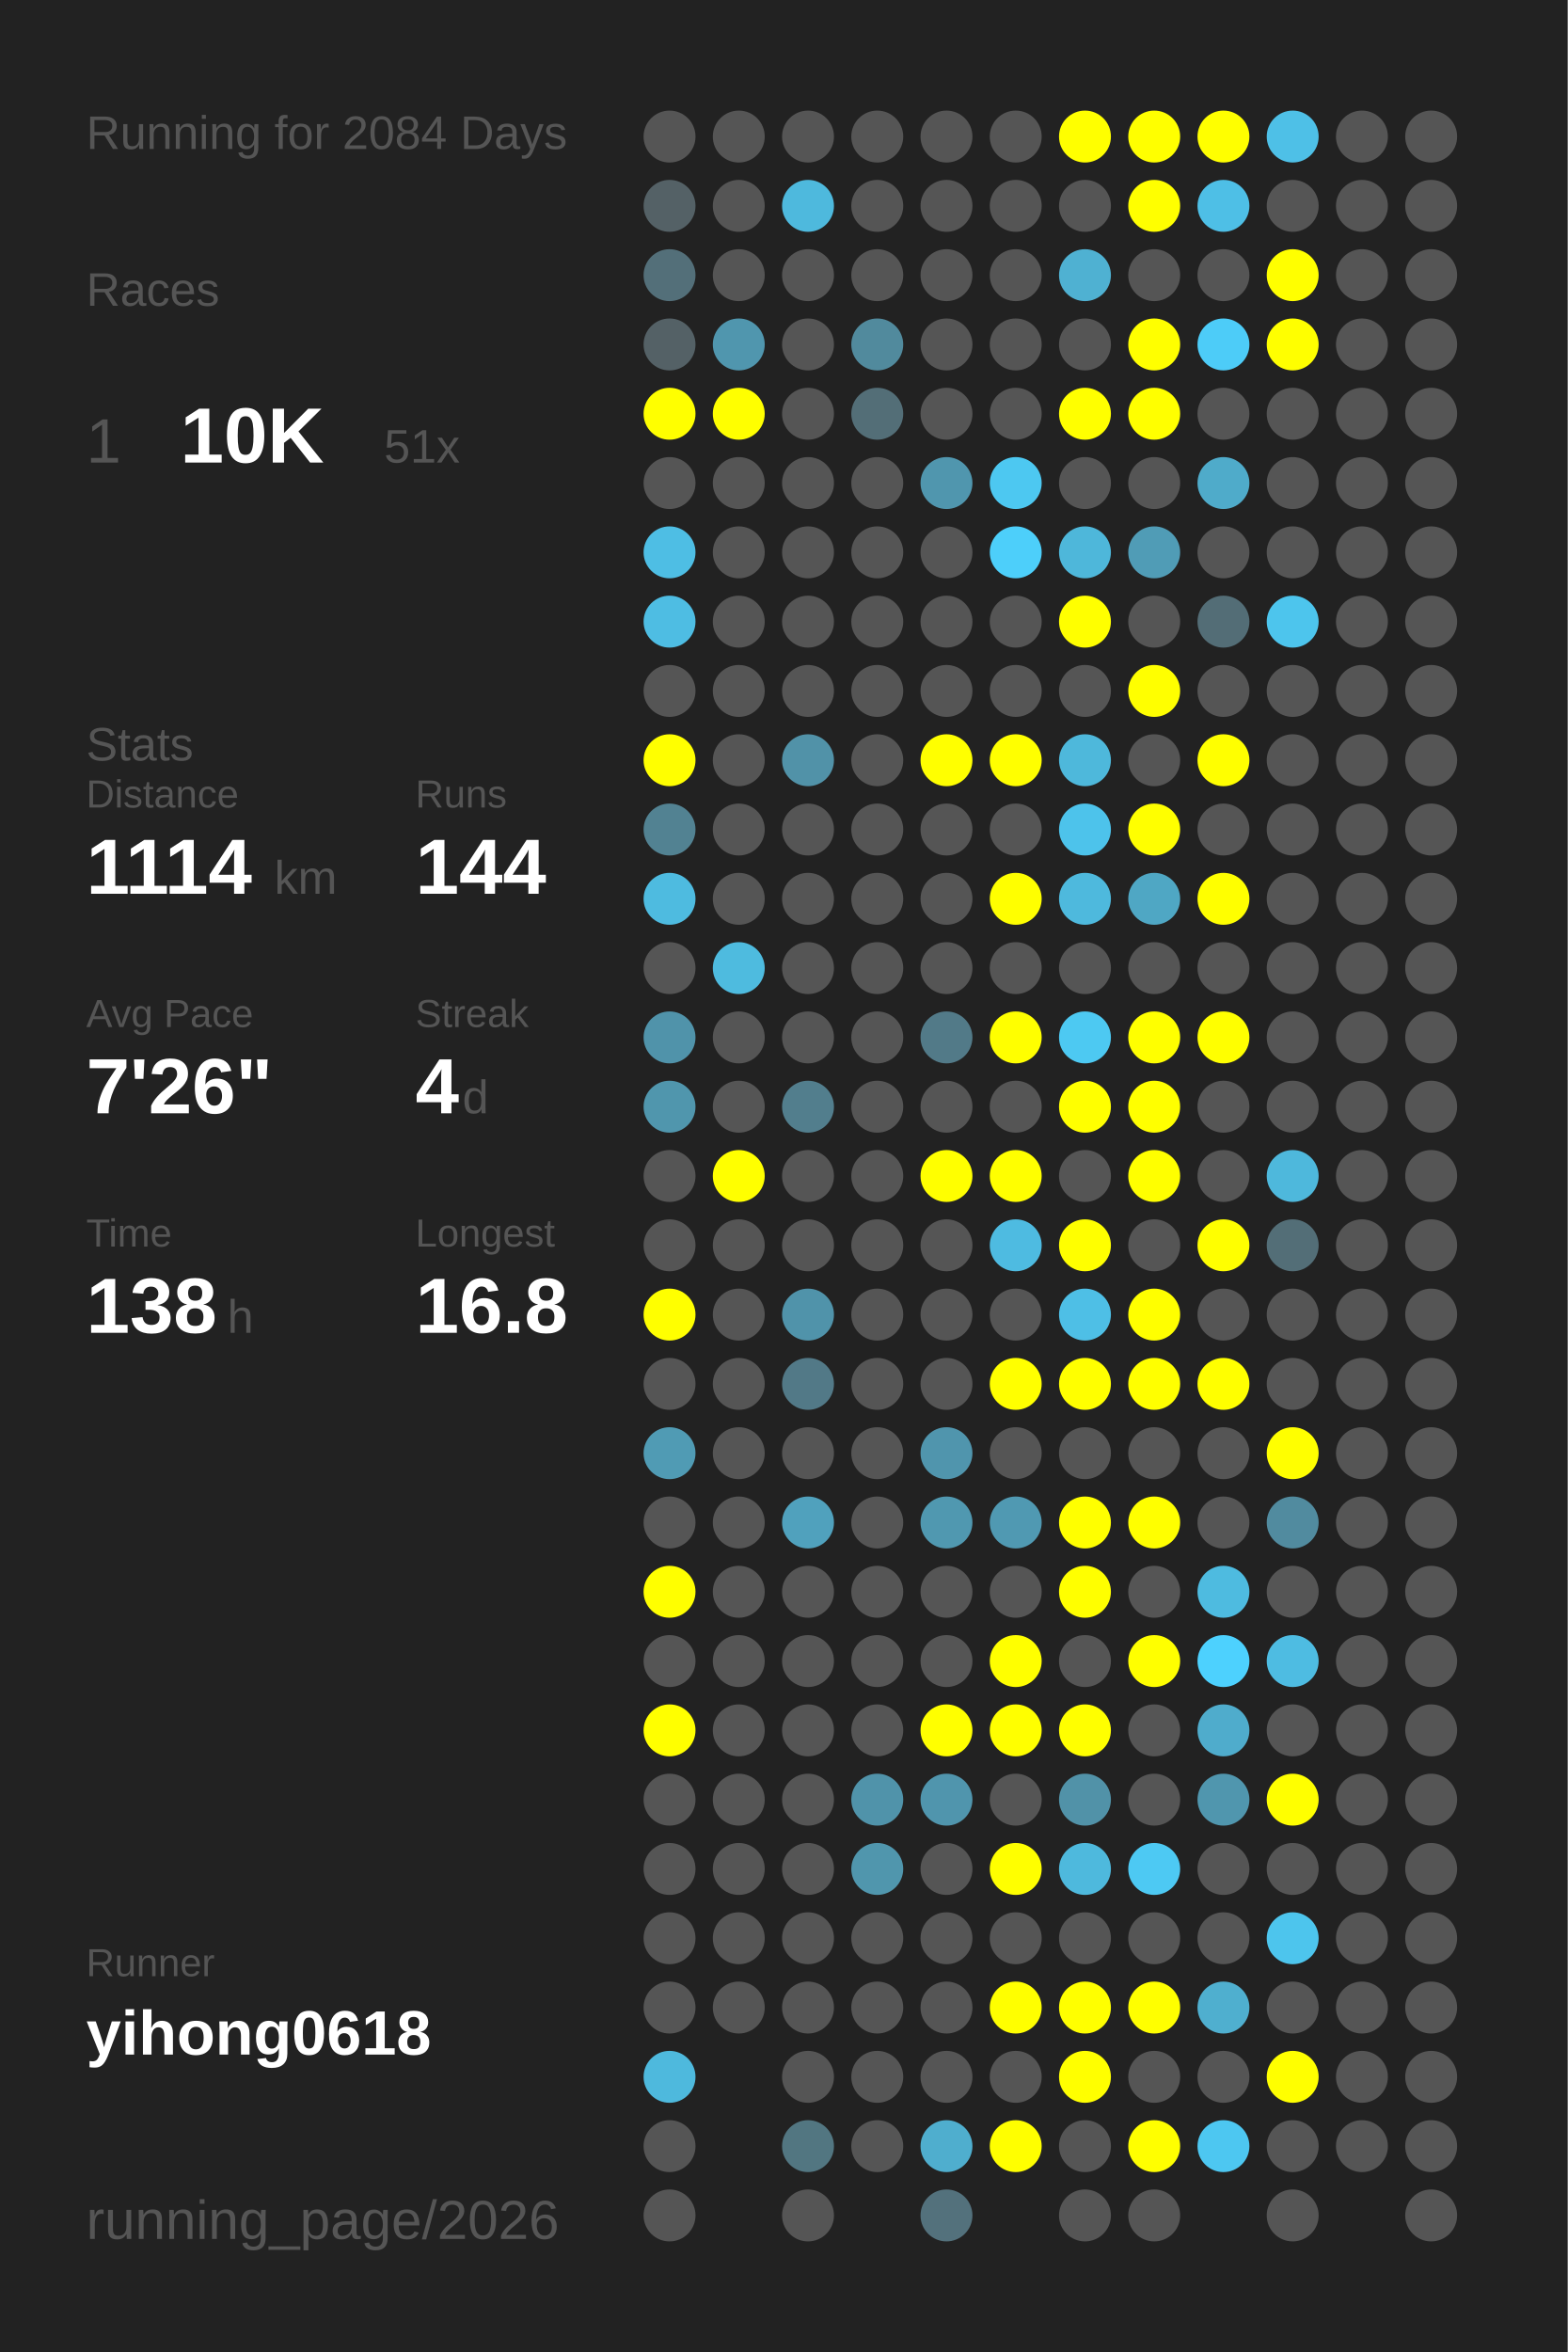
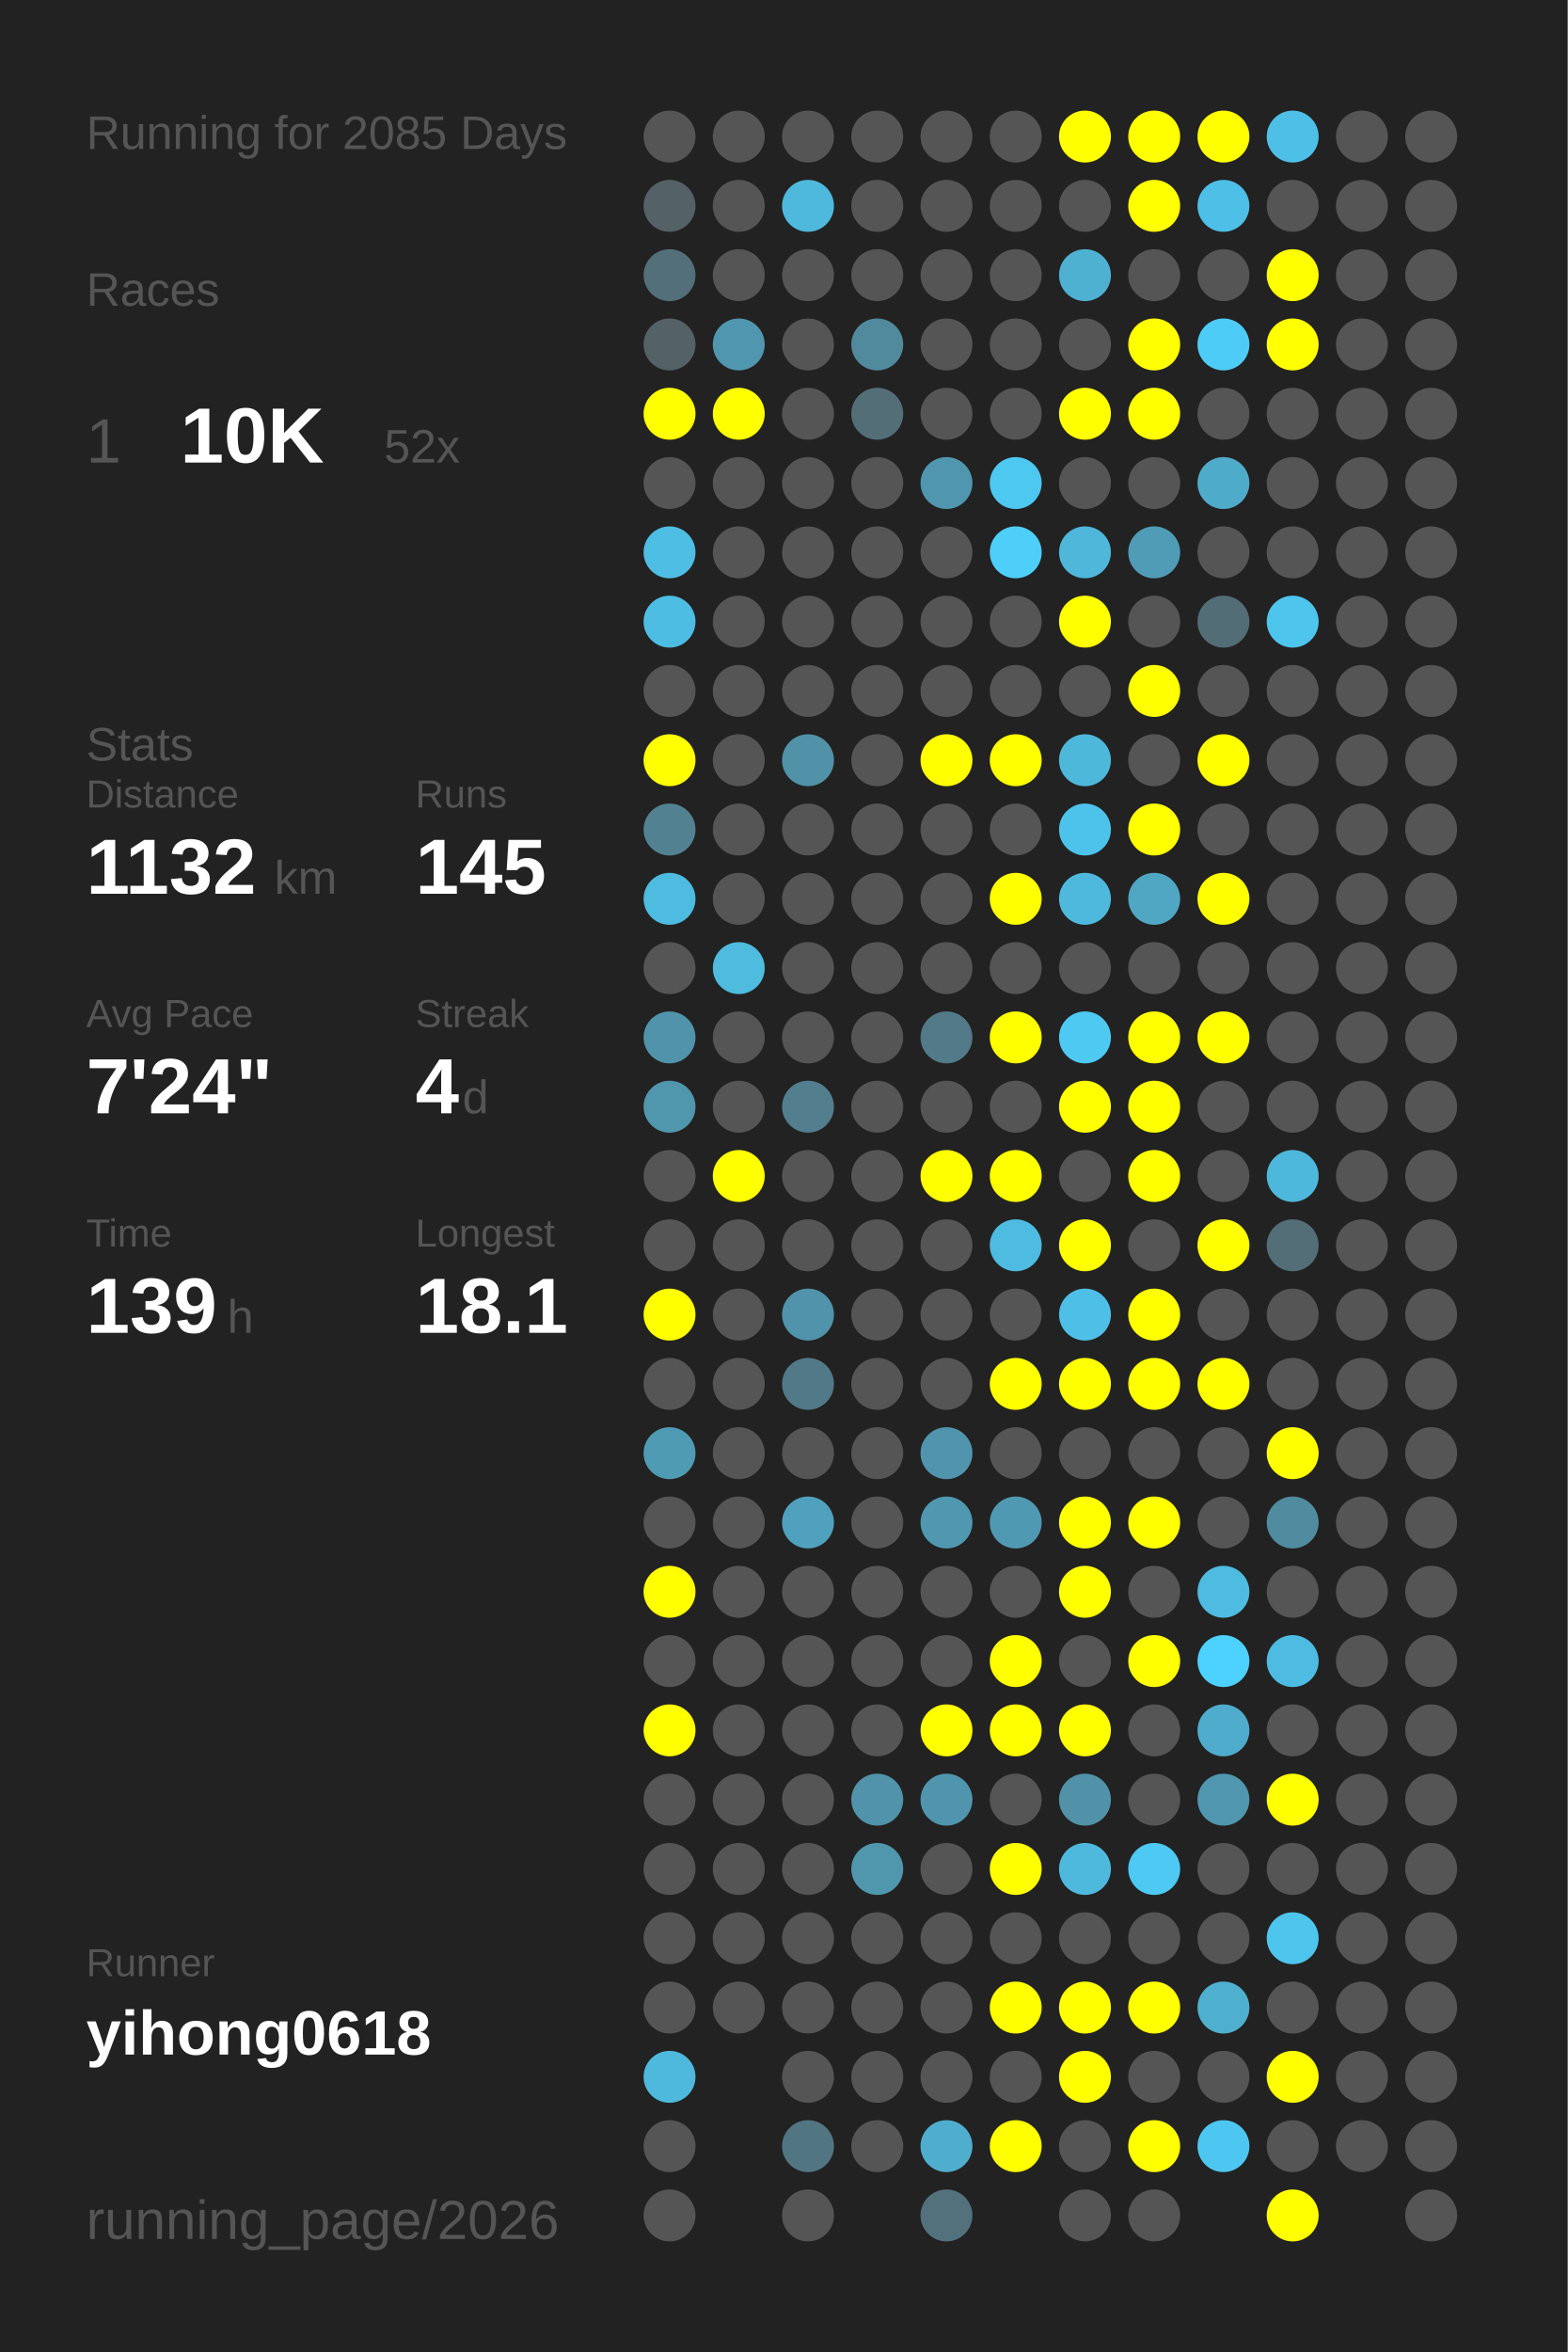
<svg xmlns="http://www.w3.org/2000/svg" baseProfile="full" height="300mm" version="1.1" viewBox="0,0,200,300" width="200mm">
  <defs />
  <rect fill="#222222" height="300" width="200" x="0" y="0" />
-   <text fill="#555555" style="font-size:6px; font-family:Arial;" x="11" y="19">Running for 2084 Days</text>
+   <text fill="#555555" style="font-size:6px; font-family:Arial;" x="11" y="19">Running for 2085 Days</text>
  <text fill="#555555" style="font-size:6px; font-family:Arial;" x="11" y="39">Races</text>
  <text fill="#555555" style="font-size:8px; font-family:Arial;" x="11" y="59">1</text>
  <text fill="#FFFFFF" style="font-size:10px; font-family:Arial; font-weight:bold;" x="23" y="59">10K</text>
-   <text fill="#555555" style="font-size:6px; font-family:Arial;" x="49" y="59">51x</text>
+   <text fill="#555555" style="font-size:6px; font-family:Arial;" x="49" y="59">52x</text>
  <text fill="#555555" style="font-size:6px; font-family:Arial;" x="11" y="97">Stats</text>
  <text fill="#555555" style="font-size:5px; font-family:Arial;" x="11" y="103">Distance</text>
-   <text fill="#FFFFFF" style="font-size:10px; font-family:Arial; font-weight:bold;" x="11" y="114">1114</text>
+   <text fill="#FFFFFF" style="font-size:10px; font-family:Arial; font-weight:bold;" x="11" y="114">1132</text>
  <text fill="#555555" style="font-size:6px; font-family:Arial;" x="35" y="114">km</text>
  <text fill="#555555" style="font-size:5px; font-family:Arial;" x="53" y="103">Runs</text>
-   <text fill="#FFFFFF" style="font-size:10px; font-family:Arial; font-weight:bold;" x="53" y="114">144</text>
+   <text fill="#FFFFFF" style="font-size:10px; font-family:Arial; font-weight:bold;" x="53" y="114">145</text>
  <text fill="#555555" style="font-size:5px; font-family:Arial;" x="11" y="131">Avg Pace</text>
-   <text fill="#FFFFFF" style="font-size:10px; font-family:Arial; font-weight:bold;" x="11" y="142">7'26"</text>
+   <text fill="#FFFFFF" style="font-size:10px; font-family:Arial; font-weight:bold;" x="11" y="142">7'24"</text>
  <text fill="#555555" style="font-size:5px; font-family:Arial;" x="53" y="131">Streak</text>
  <text fill="#FFFFFF" style="font-size:10px; font-family:Arial; font-weight:bold;" x="53" y="142">4</text>
  <text fill="#555555" style="font-size:6px; font-family:Arial;" x="59" y="142">d</text>
  <text fill="#555555" style="font-size:5px; font-family:Arial;" x="11" y="159">Time</text>
-   <text fill="#FFFFFF" style="font-size:10px; font-family:Arial; font-weight:bold;" x="11" y="170">138</text>
+   <text fill="#FFFFFF" style="font-size:10px; font-family:Arial; font-weight:bold;" x="11" y="170">139</text>
  <text fill="#555555" style="font-size:6px; font-family:Arial;" x="29" y="170">h</text>
  <text fill="#555555" style="font-size:5px; font-family:Arial;" x="53" y="159">Longest</text>
-   <text fill="#FFFFFF" style="font-size:10px; font-family:Arial; font-weight:bold;" x="53" y="170">16.8</text>
+   <text fill="#FFFFFF" style="font-size:10px; font-family:Arial; font-weight:bold;" x="53" y="170">18.1</text>
  <text fill="#555555" style="font-size:5px; font-family:Arial;" x="11" y="252.065">Runner</text>
  <text fill="#FFFFFF" style="font-size:8px; font-family:Arial; font-weight:bold;" x="11" y="262.065">yihong0618</text>
  <text fill="#555555" style="font-size:7px; font-family:Arial;" x="11" y="285.581">running_page/2026</text>
  <circle cx="85.417" cy="17.419" fill="#555555" r="3.312" />
  <circle cx="85.417" cy="26.258" fill="#546166" r="3.312" />
  <circle cx="85.417" cy="35.097" fill="#536f79" r="3.312" />
  <circle cx="85.417" cy="43.935" fill="#546166" r="3.312" />
  <circle cx="85.417" cy="52.774" fill="#FFFF00" r="3.312" />
  <circle cx="85.417" cy="61.613" fill="#555555" r="3.312" />
  <circle cx="85.417" cy="70.452" fill="#4ebee4" r="3.312" />
  <circle cx="85.417" cy="79.29" fill="#4ebde3" r="3.312" />
  <circle cx="85.417" cy="88.129" fill="#555555" r="3.312" />
  <circle cx="85.417" cy="96.968" fill="#FFFF00" r="3.312" />
  <circle cx="85.417" cy="105.806" fill="#528292" r="3.312" />
  <circle cx="85.417" cy="114.645" fill="#4ebbe0" r="3.312" />
  <circle cx="85.417" cy="123.484" fill="#555555" r="3.312" />
  <circle cx="85.417" cy="132.323" fill="#5093aa" r="3.312" />
  <circle cx="85.417" cy="141.161" fill="#5096ad" r="3.312" />
  <circle cx="85.417" cy="150" fill="#555555" r="3.312" />
  <circle cx="85.417" cy="158.839" fill="#555555" r="3.312" />
  <circle cx="85.417" cy="167.677" fill="#FFFF00" r="3.312" />
  <circle cx="85.417" cy="176.516" fill="#555555" r="3.312" />
  <circle cx="85.417" cy="185.355" fill="#509bb4" r="3.312" />
  <circle cx="85.417" cy="194.194" fill="#555555" r="3.312" />
  <circle cx="85.417" cy="203.032" fill="#FFFF00" r="3.312" />
  <circle cx="85.417" cy="211.871" fill="#555555" r="3.312" />
  <circle cx="85.417" cy="220.71" fill="#FFFF00" r="3.312" />
  <circle cx="85.417" cy="229.548" fill="#555555" r="3.312" />
  <circle cx="85.417" cy="238.387" fill="#555555" r="3.312" />
  <circle cx="85.417" cy="247.226" fill="#555555" r="3.312" />
  <circle cx="85.417" cy="256.065" fill="#555555" r="3.312" />
  <circle cx="85.417" cy="264.903" fill="#4eb9dd" r="3.312" />
  <circle cx="85.417" cy="273.742" fill="#555555" r="3.312" />
  <circle cx="85.417" cy="282.581" fill="#555555" r="3.312" />
  <circle cx="94.25" cy="17.419" fill="#555555" r="3.312" />
  <circle cx="94.25" cy="26.258" fill="#555555" r="3.312" />
  <circle cx="94.25" cy="35.097" fill="#555555" r="3.312" />
  <circle cx="94.25" cy="43.935" fill="#5096ae" r="3.312" />
  <circle cx="94.25" cy="52.774" fill="#FFFF00" r="3.312" />
  <circle cx="94.25" cy="61.613" fill="#555555" r="3.312" />
  <circle cx="94.25" cy="70.452" fill="#555555" r="3.312" />
  <circle cx="94.25" cy="79.29" fill="#555555" r="3.312" />
  <circle cx="94.25" cy="88.129" fill="#555555" r="3.312" />
  <circle cx="94.25" cy="96.968" fill="#555555" r="3.312" />
  <circle cx="94.25" cy="105.806" fill="#555555" r="3.312" />
  <circle cx="94.25" cy="114.645" fill="#555555" r="3.312" />
  <circle cx="94.25" cy="123.484" fill="#4ebbdf" r="3.312" />
  <circle cx="94.25" cy="132.323" fill="#555555" r="3.312" />
  <circle cx="94.25" cy="141.161" fill="#555555" r="3.312" />
  <circle cx="94.25" cy="150" fill="#FFFF00" r="3.312" />
  <circle cx="94.25" cy="158.839" fill="#555555" r="3.312" />
  <circle cx="94.25" cy="167.677" fill="#555555" r="3.312" />
  <circle cx="94.25" cy="176.516" fill="#555555" r="3.312" />
  <circle cx="94.25" cy="185.355" fill="#555555" r="3.312" />
  <circle cx="94.25" cy="194.194" fill="#555555" r="3.312" />
  <circle cx="94.25" cy="203.032" fill="#555555" r="3.312" />
  <circle cx="94.25" cy="211.871" fill="#555555" r="3.312" />
  <circle cx="94.25" cy="220.71" fill="#555555" r="3.312" />
  <circle cx="94.25" cy="229.548" fill="#555555" r="3.312" />
  <circle cx="94.25" cy="238.387" fill="#555555" r="3.312" />
  <circle cx="94.25" cy="247.226" fill="#555555" r="3.312" />
  <circle cx="94.25" cy="256.065" fill="#555555" r="3.312" />
  <circle cx="103.083" cy="17.419" fill="#555555" r="3.312" />
  <circle cx="103.083" cy="26.258" fill="#4eb9dd" r="3.312" />
  <circle cx="103.083" cy="35.097" fill="#555555" r="3.312" />
  <circle cx="103.083" cy="43.935" fill="#555555" r="3.312" />
  <circle cx="103.083" cy="52.774" fill="#555555" r="3.312" />
  <circle cx="103.083" cy="61.613" fill="#555555" r="3.312" />
  <circle cx="103.083" cy="70.452" fill="#555555" r="3.312" />
  <circle cx="103.083" cy="79.29" fill="#555555" r="3.312" />
  <circle cx="103.083" cy="88.129" fill="#555555" r="3.312" />
  <circle cx="103.083" cy="96.968" fill="#5192a8" r="3.312" />
  <circle cx="103.083" cy="105.806" fill="#555555" r="3.312" />
  <circle cx="103.083" cy="114.645" fill="#555555" r="3.312" />
  <circle cx="103.083" cy="123.484" fill="#555555" r="3.312" />
  <circle cx="103.083" cy="132.323" fill="#555555" r="3.312" />
  <circle cx="103.083" cy="141.161" fill="#527e8d" r="3.312" />
  <circle cx="103.083" cy="150" fill="#555555" r="3.312" />
  <circle cx="103.083" cy="158.839" fill="#555555" r="3.312" />
  <circle cx="103.083" cy="167.677" fill="#5093aa" r="3.312" />
  <circle cx="103.083" cy="176.516" fill="#527987" r="3.312" />
  <circle cx="103.083" cy="185.355" fill="#555555" r="3.312" />
  <circle cx="103.083" cy="194.194" fill="#50a1bd" r="3.312" />
  <circle cx="103.083" cy="203.032" fill="#555555" r="3.312" />
  <circle cx="103.083" cy="211.871" fill="#555555" r="3.312" />
  <circle cx="103.083" cy="220.71" fill="#555555" r="3.312" />
  <circle cx="103.083" cy="229.548" fill="#555555" r="3.312" />
  <circle cx="103.083" cy="238.387" fill="#555555" r="3.312" />
  <circle cx="103.083" cy="247.226" fill="#555555" r="3.312" />
  <circle cx="103.083" cy="256.065" fill="#555555" r="3.312" />
  <circle cx="103.083" cy="264.903" fill="#555555" r="3.312" />
  <circle cx="103.083" cy="273.742" fill="#527681" r="3.312" />
  <circle cx="103.083" cy="282.581" fill="#555555" r="3.312" />
  <circle cx="111.917" cy="17.419" fill="#555555" r="3.312" />
  <circle cx="111.917" cy="26.258" fill="#555555" r="3.312" />
  <circle cx="111.917" cy="35.097" fill="#555555" r="3.312" />
  <circle cx="111.917" cy="43.935" fill="#518a9d" r="3.312" />
  <circle cx="111.917" cy="52.774" fill="#536e77" r="3.312" />
  <circle cx="111.917" cy="61.613" fill="#555555" r="3.312" />
  <circle cx="111.917" cy="70.452" fill="#555555" r="3.312" />
  <circle cx="111.917" cy="79.29" fill="#555555" r="3.312" />
  <circle cx="111.917" cy="88.129" fill="#555555" r="3.312" />
  <circle cx="111.917" cy="96.968" fill="#555555" r="3.312" />
  <circle cx="111.917" cy="105.806" fill="#555555" r="3.312" />
  <circle cx="111.917" cy="114.645" fill="#555555" r="3.312" />
  <circle cx="111.917" cy="123.484" fill="#555555" r="3.312" />
  <circle cx="111.917" cy="132.323" fill="#555555" r="3.312" />
  <circle cx="111.917" cy="141.161" fill="#555555" r="3.312" />
  <circle cx="111.917" cy="150" fill="#555555" r="3.312" />
  <circle cx="111.917" cy="158.839" fill="#555555" r="3.312" />
  <circle cx="111.917" cy="167.677" fill="#555555" r="3.312" />
  <circle cx="111.917" cy="176.516" fill="#555555" r="3.312" />
  <circle cx="111.917" cy="185.355" fill="#555555" r="3.312" />
  <circle cx="111.917" cy="194.194" fill="#555555" r="3.312" />
  <circle cx="111.917" cy="203.032" fill="#555555" r="3.312" />
  <circle cx="111.917" cy="211.871" fill="#555555" r="3.312" />
  <circle cx="111.917" cy="220.71" fill="#555555" r="3.312" />
  <circle cx="111.917" cy="229.548" fill="#5093aa" r="3.312" />
  <circle cx="111.917" cy="238.387" fill="#5096ad" r="3.312" />
  <circle cx="111.917" cy="247.226" fill="#555555" r="3.312" />
  <circle cx="111.917" cy="256.065" fill="#555555" r="3.312" />
  <circle cx="111.917" cy="264.903" fill="#555555" r="3.312" />
  <circle cx="111.917" cy="273.742" fill="#555555" r="3.312" />
  <circle cx="120.75" cy="17.419" fill="#555555" r="3.312" />
  <circle cx="120.75" cy="26.258" fill="#555555" r="3.312" />
  <circle cx="120.75" cy="35.097" fill="#555555" r="3.312" />
  <circle cx="120.75" cy="43.935" fill="#555555" r="3.312" />
  <circle cx="120.75" cy="52.774" fill="#555555" r="3.312" />
  <circle cx="120.75" cy="61.613" fill="#5096ae" r="3.312" />
  <circle cx="120.75" cy="70.452" fill="#555555" r="3.312" />
  <circle cx="120.75" cy="79.29" fill="#555555" r="3.312" />
  <circle cx="120.75" cy="88.129" fill="#555555" r="3.312" />
  <circle cx="120.75" cy="96.968" fill="#FFFF00" r="3.312" />
  <circle cx="120.75" cy="105.806" fill="#555555" r="3.312" />
  <circle cx="120.75" cy="114.645" fill="#555555" r="3.312" />
  <circle cx="120.75" cy="123.484" fill="#555555" r="3.312" />
  <circle cx="120.75" cy="132.323" fill="#527a88" r="3.312" />
  <circle cx="120.75" cy="141.161" fill="#555555" r="3.312" />
  <circle cx="120.75" cy="150" fill="#FFFF00" r="3.312" />
  <circle cx="120.75" cy="158.839" fill="#555555" r="3.312" />
  <circle cx="120.75" cy="167.677" fill="#555555" r="3.312" />
  <circle cx="120.75" cy="176.516" fill="#555555" r="3.312" />
  <circle cx="120.75" cy="185.355" fill="#5095ad" r="3.312" />
  <circle cx="120.75" cy="194.194" fill="#5098b0" r="3.312" />
  <circle cx="120.75" cy="203.032" fill="#555555" r="3.312" />
  <circle cx="120.75" cy="211.871" fill="#555555" r="3.312" />
  <circle cx="120.75" cy="220.71" fill="#FFFF00" r="3.312" />
  <circle cx="120.75" cy="229.548" fill="#5095ad" r="3.312" />
  <circle cx="120.75" cy="238.387" fill="#555555" r="3.312" />
  <circle cx="120.75" cy="247.226" fill="#555555" r="3.312" />
  <circle cx="120.75" cy="256.065" fill="#555555" r="3.312" />
  <circle cx="120.75" cy="264.903" fill="#555555" r="3.312" />
  <circle cx="120.75" cy="273.742" fill="#4faece" r="3.312" />
  <circle cx="120.75" cy="282.581" fill="#53717c" r="3.312" />
  <circle cx="129.583" cy="17.419" fill="#555555" r="3.312" />
  <circle cx="129.583" cy="26.258" fill="#555555" r="3.312" />
  <circle cx="129.583" cy="35.097" fill="#555555" r="3.312" />
  <circle cx="129.583" cy="43.935" fill="#555555" r="3.312" />
  <circle cx="129.583" cy="52.774" fill="#555555" r="3.312" />
  <circle cx="129.583" cy="61.613" fill="#4dc8f1" r="3.312" />
  <circle cx="129.583" cy="70.452" fill="#4dcffa" r="3.312" />
  <circle cx="129.583" cy="79.29" fill="#555555" r="3.312" />
  <circle cx="129.583" cy="88.129" fill="#555555" r="3.312" />
  <circle cx="129.583" cy="96.968" fill="#FFFF00" r="3.312" />
  <circle cx="129.583" cy="105.806" fill="#555555" r="3.312" />
  <circle cx="129.583" cy="114.645" fill="#FFFF00" r="3.312" />
  <circle cx="129.583" cy="123.484" fill="#555555" r="3.312" />
  <circle cx="129.583" cy="132.323" fill="#FFFF00" r="3.312" />
  <circle cx="129.583" cy="141.161" fill="#555555" r="3.312" />
  <circle cx="129.583" cy="150" fill="#FFFF00" r="3.312" />
  <circle cx="129.583" cy="158.839" fill="#4ebbe1" r="3.312" />
  <circle cx="129.583" cy="167.677" fill="#555555" r="3.312" />
  <circle cx="129.583" cy="176.516" fill="#FFFF00" r="3.312" />
  <circle cx="129.583" cy="185.355" fill="#555555" r="3.312" />
  <circle cx="129.583" cy="194.194" fill="#5099b2" r="3.312" />
  <circle cx="129.583" cy="203.032" fill="#555555" r="3.312" />
  <circle cx="129.583" cy="211.871" fill="#FFFF00" r="3.312" />
  <circle cx="129.583" cy="220.71" fill="#FFFF00" r="3.312" />
  <circle cx="129.583" cy="229.548" fill="#555555" r="3.312" />
  <circle cx="129.583" cy="238.387" fill="#FFFF00" r="3.312" />
  <circle cx="129.583" cy="247.226" fill="#555555" r="3.312" />
  <circle cx="129.583" cy="256.065" fill="#FFFF00" r="3.312" />
  <circle cx="129.583" cy="264.903" fill="#555555" r="3.312" />
  <circle cx="129.583" cy="273.742" fill="#FFFF00" r="3.312" />
  <circle cx="138.417" cy="17.419" fill="#FFFF00" r="3.312" />
  <circle cx="138.417" cy="26.258" fill="#555555" r="3.312" />
  <circle cx="138.417" cy="35.097" fill="#4fb1d2" r="3.312" />
  <circle cx="138.417" cy="43.935" fill="#555555" r="3.312" />
  <circle cx="138.417" cy="52.774" fill="#FFFF00" r="3.312" />
  <circle cx="138.417" cy="61.613" fill="#555555" r="3.312" />
  <circle cx="138.417" cy="70.452" fill="#4eb7da" r="3.312" />
  <circle cx="138.417" cy="79.29" fill="#FFFF00" r="3.312" />
  <circle cx="138.417" cy="88.129" fill="#555555" r="3.312" />
  <circle cx="138.417" cy="96.968" fill="#4eb8db" r="3.312" />
  <circle cx="138.417" cy="105.806" fill="#4dc3eb" r="3.312" />
  <circle cx="138.417" cy="114.645" fill="#4eb9dd" r="3.312" />
  <circle cx="138.417" cy="123.484" fill="#555555" r="3.312" />
  <circle cx="138.417" cy="132.323" fill="#4dc9f2" r="3.312" />
  <circle cx="138.417" cy="141.161" fill="#FFFF00" r="3.312" />
  <circle cx="138.417" cy="150" fill="#555555" r="3.312" />
  <circle cx="138.417" cy="158.839" fill="#FFFF00" r="3.312" />
  <circle cx="138.417" cy="167.677" fill="#4ebfe6" r="3.312" />
  <circle cx="138.417" cy="176.516" fill="#FFFF00" r="3.312" />
  <circle cx="138.417" cy="185.355" fill="#555555" r="3.312" />
  <circle cx="138.417" cy="194.194" fill="#FFFF00" r="3.312" />
  <circle cx="138.417" cy="203.032" fill="#FFFF00" r="3.312" />
  <circle cx="138.417" cy="211.871" fill="#555555" r="3.312" />
  <circle cx="138.417" cy="220.71" fill="#FFFF00" r="3.312" />
  <circle cx="138.417" cy="229.548" fill="#5192a8" r="3.312" />
  <circle cx="138.417" cy="238.387" fill="#4eb9dd" r="3.312" />
  <circle cx="138.417" cy="247.226" fill="#555555" r="3.312" />
  <circle cx="138.417" cy="256.065" fill="#FFFF00" r="3.312" />
  <circle cx="138.417" cy="264.903" fill="#FFFF00" r="3.312" />
  <circle cx="138.417" cy="273.742" fill="#555555" r="3.312" />
  <circle cx="138.417" cy="282.581" fill="#555555" r="3.312" />
  <circle cx="147.25" cy="17.419" fill="#FFFF00" r="3.312" />
  <circle cx="147.25" cy="26.258" fill="#FFFF00" r="3.312" />
  <circle cx="147.25" cy="35.097" fill="#555555" r="3.312" />
  <circle cx="147.25" cy="43.935" fill="#FFFF00" r="3.312" />
  <circle cx="147.25" cy="52.774" fill="#FFFF00" r="3.312" />
  <circle cx="147.25" cy="61.613" fill="#555555" r="3.312" />
  <circle cx="147.25" cy="70.452" fill="#509cb6" r="3.312" />
  <circle cx="147.25" cy="79.29" fill="#555555" r="3.312" />
  <circle cx="147.25" cy="88.129" fill="#FFFF00" r="3.312" />
  <circle cx="147.25" cy="96.968" fill="#555555" r="3.312" />
  <circle cx="147.25" cy="105.806" fill="#FFFF00" r="3.312" />
  <circle cx="147.25" cy="114.645" fill="#4fa7c4" r="3.312" />
  <circle cx="147.25" cy="123.484" fill="#555555" r="3.312" />
  <circle cx="147.25" cy="132.323" fill="#FFFF00" r="3.312" />
  <circle cx="147.25" cy="141.161" fill="#FFFF00" r="3.312" />
  <circle cx="147.25" cy="150" fill="#FFFF00" r="3.312" />
  <circle cx="147.25" cy="158.839" fill="#555555" r="3.312" />
  <circle cx="147.25" cy="167.677" fill="#FFFF00" r="3.312" />
  <circle cx="147.25" cy="176.516" fill="#FFFF00" r="3.312" />
  <circle cx="147.25" cy="185.355" fill="#555555" r="3.312" />
  <circle cx="147.25" cy="194.194" fill="#FFFF00" r="3.312" />
  <circle cx="147.25" cy="203.032" fill="#555555" r="3.312" />
  <circle cx="147.25" cy="211.871" fill="#FFFF00" r="3.312" />
  <circle cx="147.25" cy="220.71" fill="#555555" r="3.312" />
  <circle cx="147.25" cy="229.548" fill="#555555" r="3.312" />
  <circle cx="147.25" cy="238.387" fill="#4dc9f3" r="3.312" />
  <circle cx="147.25" cy="247.226" fill="#555555" r="3.312" />
  <circle cx="147.25" cy="256.065" fill="#FFFF00" r="3.312" />
  <circle cx="147.25" cy="264.903" fill="#555555" r="3.312" />
  <circle cx="147.25" cy="273.742" fill="#FFFF00" r="3.312" />
  <circle cx="147.25" cy="282.581" fill="#555555" r="3.312" />
  <circle cx="156.083" cy="17.419" fill="#FFFF00" r="3.312" />
  <circle cx="156.083" cy="26.258" fill="#4ebfe6" r="3.312" />
  <circle cx="156.083" cy="35.097" fill="#555555" r="3.312" />
  <circle cx="156.083" cy="43.935" fill="#4dccf8" r="3.312" />
  <circle cx="156.083" cy="52.774" fill="#555555" r="3.312" />
  <circle cx="156.083" cy="61.613" fill="#4fabca" r="3.312" />
  <circle cx="156.083" cy="70.452" fill="#555555" r="3.312" />
  <circle cx="156.083" cy="79.29" fill="#536d76" r="3.312" />
  <circle cx="156.083" cy="88.129" fill="#555555" r="3.312" />
  <circle cx="156.083" cy="96.968" fill="#FFFF00" r="3.312" />
  <circle cx="156.083" cy="105.806" fill="#555555" r="3.312" />
  <circle cx="156.083" cy="114.645" fill="#FFFF00" r="3.312" />
  <circle cx="156.083" cy="123.484" fill="#555555" r="3.312" />
  <circle cx="156.083" cy="132.323" fill="#FFFF00" r="3.312" />
  <circle cx="156.083" cy="141.161" fill="#555555" r="3.312" />
  <circle cx="156.083" cy="150" fill="#555555" r="3.312" />
  <circle cx="156.083" cy="158.839" fill="#FFFF00" r="3.312" />
  <circle cx="156.083" cy="167.677" fill="#555555" r="3.312" />
  <circle cx="156.083" cy="176.516" fill="#FFFF00" r="3.312" />
  <circle cx="156.083" cy="185.355" fill="#555555" r="3.312" />
  <circle cx="156.083" cy="194.194" fill="#555555" r="3.312" />
  <circle cx="156.083" cy="203.032" fill="#4ebbe0" r="3.312" />
  <circle cx="156.083" cy="211.871" fill="#4dd1fe" r="3.312" />
  <circle cx="156.083" cy="220.71" fill="#4faccc" r="3.312" />
  <circle cx="156.083" cy="229.548" fill="#5096ae" r="3.312" />
  <circle cx="156.083" cy="238.387" fill="#555555" r="3.312" />
  <circle cx="156.083" cy="247.226" fill="#555555" r="3.312" />
  <circle cx="156.083" cy="256.065" fill="#4fafcf" r="3.312" />
  <circle cx="156.083" cy="264.903" fill="#555555" r="3.312" />
  <circle cx="156.083" cy="273.742" fill="#4dc7f1" r="3.312" />
  <circle cx="164.917" cy="17.419" fill="#4ec0e7" r="3.312" />
  <circle cx="164.917" cy="26.258" fill="#555555" r="3.312" />
  <circle cx="164.917" cy="35.097" fill="#FFFF00" r="3.312" />
  <circle cx="164.917" cy="43.935" fill="#FFFF00" r="3.312" />
  <circle cx="164.917" cy="52.774" fill="#555555" r="3.312" />
  <circle cx="164.917" cy="61.613" fill="#555555" r="3.312" />
  <circle cx="164.917" cy="70.452" fill="#555555" r="3.312" />
  <circle cx="164.917" cy="79.29" fill="#4dc5ed" r="3.312" />
  <circle cx="164.917" cy="88.129" fill="#555555" r="3.312" />
  <circle cx="164.917" cy="96.968" fill="#555555" r="3.312" />
  <circle cx="164.917" cy="105.806" fill="#555555" r="3.312" />
  <circle cx="164.917" cy="114.645" fill="#555555" r="3.312" />
  <circle cx="164.917" cy="123.484" fill="#555555" r="3.312" />
  <circle cx="164.917" cy="132.323" fill="#555555" r="3.312" />
  <circle cx="164.917" cy="141.161" fill="#555555" r="3.312" />
  <circle cx="164.917" cy="150" fill="#4eb8dc" r="3.312" />
  <circle cx="164.917" cy="158.839" fill="#536e77" r="3.312" />
  <circle cx="164.917" cy="167.677" fill="#555555" r="3.312" />
  <circle cx="164.917" cy="176.516" fill="#555555" r="3.312" />
  <circle cx="164.917" cy="185.355" fill="#FFFF00" r="3.312" />
  <circle cx="164.917" cy="194.194" fill="#518b9f" r="3.312" />
  <circle cx="164.917" cy="203.032" fill="#555555" r="3.312" />
  <circle cx="164.917" cy="211.871" fill="#4ebce2" r="3.312" />
  <circle cx="164.917" cy="220.71" fill="#555555" r="3.312" />
  <circle cx="164.917" cy="229.548" fill="#FFFF00" r="3.312" />
  <circle cx="164.917" cy="238.387" fill="#555555" r="3.312" />
  <circle cx="164.917" cy="247.226" fill="#4dc5ed" r="3.312" />
  <circle cx="164.917" cy="256.065" fill="#555555" r="3.312" />
  <circle cx="164.917" cy="264.903" fill="#FFFF00" r="3.312" />
  <circle cx="164.917" cy="273.742" fill="#555555" r="3.312" />
-   <circle cx="164.917" cy="282.581" fill="#555555" r="3.312" />
+   <circle cx="164.917" cy="282.581" fill="#FFFF00" r="3.312" />
  <circle cx="173.75" cy="17.419" fill="#555555" r="3.312" />
  <circle cx="173.75" cy="26.258" fill="#555555" r="3.312" />
  <circle cx="173.75" cy="35.097" fill="#555555" r="3.312" />
  <circle cx="173.75" cy="43.935" fill="#555555" r="3.312" />
  <circle cx="173.75" cy="52.774" fill="#555555" r="3.312" />
  <circle cx="173.75" cy="61.613" fill="#555555" r="3.312" />
  <circle cx="173.75" cy="70.452" fill="#555555" r="3.312" />
  <circle cx="173.75" cy="79.29" fill="#555555" r="3.312" />
  <circle cx="173.75" cy="88.129" fill="#555555" r="3.312" />
  <circle cx="173.75" cy="96.968" fill="#555555" r="3.312" />
  <circle cx="173.75" cy="105.806" fill="#555555" r="3.312" />
  <circle cx="173.75" cy="114.645" fill="#555555" r="3.312" />
  <circle cx="173.75" cy="123.484" fill="#555555" r="3.312" />
  <circle cx="173.75" cy="132.323" fill="#555555" r="3.312" />
  <circle cx="173.75" cy="141.161" fill="#555555" r="3.312" />
  <circle cx="173.75" cy="150" fill="#555555" r="3.312" />
  <circle cx="173.75" cy="158.839" fill="#555555" r="3.312" />
  <circle cx="173.75" cy="167.677" fill="#555555" r="3.312" />
  <circle cx="173.75" cy="176.516" fill="#555555" r="3.312" />
  <circle cx="173.75" cy="185.355" fill="#555555" r="3.312" />
  <circle cx="173.75" cy="194.194" fill="#555555" r="3.312" />
  <circle cx="173.75" cy="203.032" fill="#555555" r="3.312" />
  <circle cx="173.75" cy="211.871" fill="#555555" r="3.312" />
  <circle cx="173.75" cy="220.71" fill="#555555" r="3.312" />
  <circle cx="173.75" cy="229.548" fill="#555555" r="3.312" />
  <circle cx="173.75" cy="238.387" fill="#555555" r="3.312" />
  <circle cx="173.75" cy="247.226" fill="#555555" r="3.312" />
  <circle cx="173.75" cy="256.065" fill="#555555" r="3.312" />
  <circle cx="173.75" cy="264.903" fill="#555555" r="3.312" />
  <circle cx="173.75" cy="273.742" fill="#555555" r="3.312" />
  <circle cx="182.583" cy="17.419" fill="#555555" r="3.312" />
  <circle cx="182.583" cy="26.258" fill="#555555" r="3.312" />
  <circle cx="182.583" cy="35.097" fill="#555555" r="3.312" />
  <circle cx="182.583" cy="43.935" fill="#555555" r="3.312" />
  <circle cx="182.583" cy="52.774" fill="#555555" r="3.312" />
  <circle cx="182.583" cy="61.613" fill="#555555" r="3.312" />
  <circle cx="182.583" cy="70.452" fill="#555555" r="3.312" />
  <circle cx="182.583" cy="79.29" fill="#555555" r="3.312" />
  <circle cx="182.583" cy="88.129" fill="#555555" r="3.312" />
  <circle cx="182.583" cy="96.968" fill="#555555" r="3.312" />
  <circle cx="182.583" cy="105.806" fill="#555555" r="3.312" />
  <circle cx="182.583" cy="114.645" fill="#555555" r="3.312" />
  <circle cx="182.583" cy="123.484" fill="#555555" r="3.312" />
  <circle cx="182.583" cy="132.323" fill="#555555" r="3.312" />
  <circle cx="182.583" cy="141.161" fill="#555555" r="3.312" />
  <circle cx="182.583" cy="150" fill="#555555" r="3.312" />
  <circle cx="182.583" cy="158.839" fill="#555555" r="3.312" />
  <circle cx="182.583" cy="167.677" fill="#555555" r="3.312" />
  <circle cx="182.583" cy="176.516" fill="#555555" r="3.312" />
  <circle cx="182.583" cy="185.355" fill="#555555" r="3.312" />
  <circle cx="182.583" cy="194.194" fill="#555555" r="3.312" />
  <circle cx="182.583" cy="203.032" fill="#555555" r="3.312" />
  <circle cx="182.583" cy="211.871" fill="#555555" r="3.312" />
  <circle cx="182.583" cy="220.71" fill="#555555" r="3.312" />
  <circle cx="182.583" cy="229.548" fill="#555555" r="3.312" />
  <circle cx="182.583" cy="238.387" fill="#555555" r="3.312" />
  <circle cx="182.583" cy="247.226" fill="#555555" r="3.312" />
  <circle cx="182.583" cy="256.065" fill="#555555" r="3.312" />
  <circle cx="182.583" cy="264.903" fill="#555555" r="3.312" />
  <circle cx="182.583" cy="273.742" fill="#555555" r="3.312" />
  <circle cx="182.583" cy="282.581" fill="#555555" r="3.312" />
</svg>
